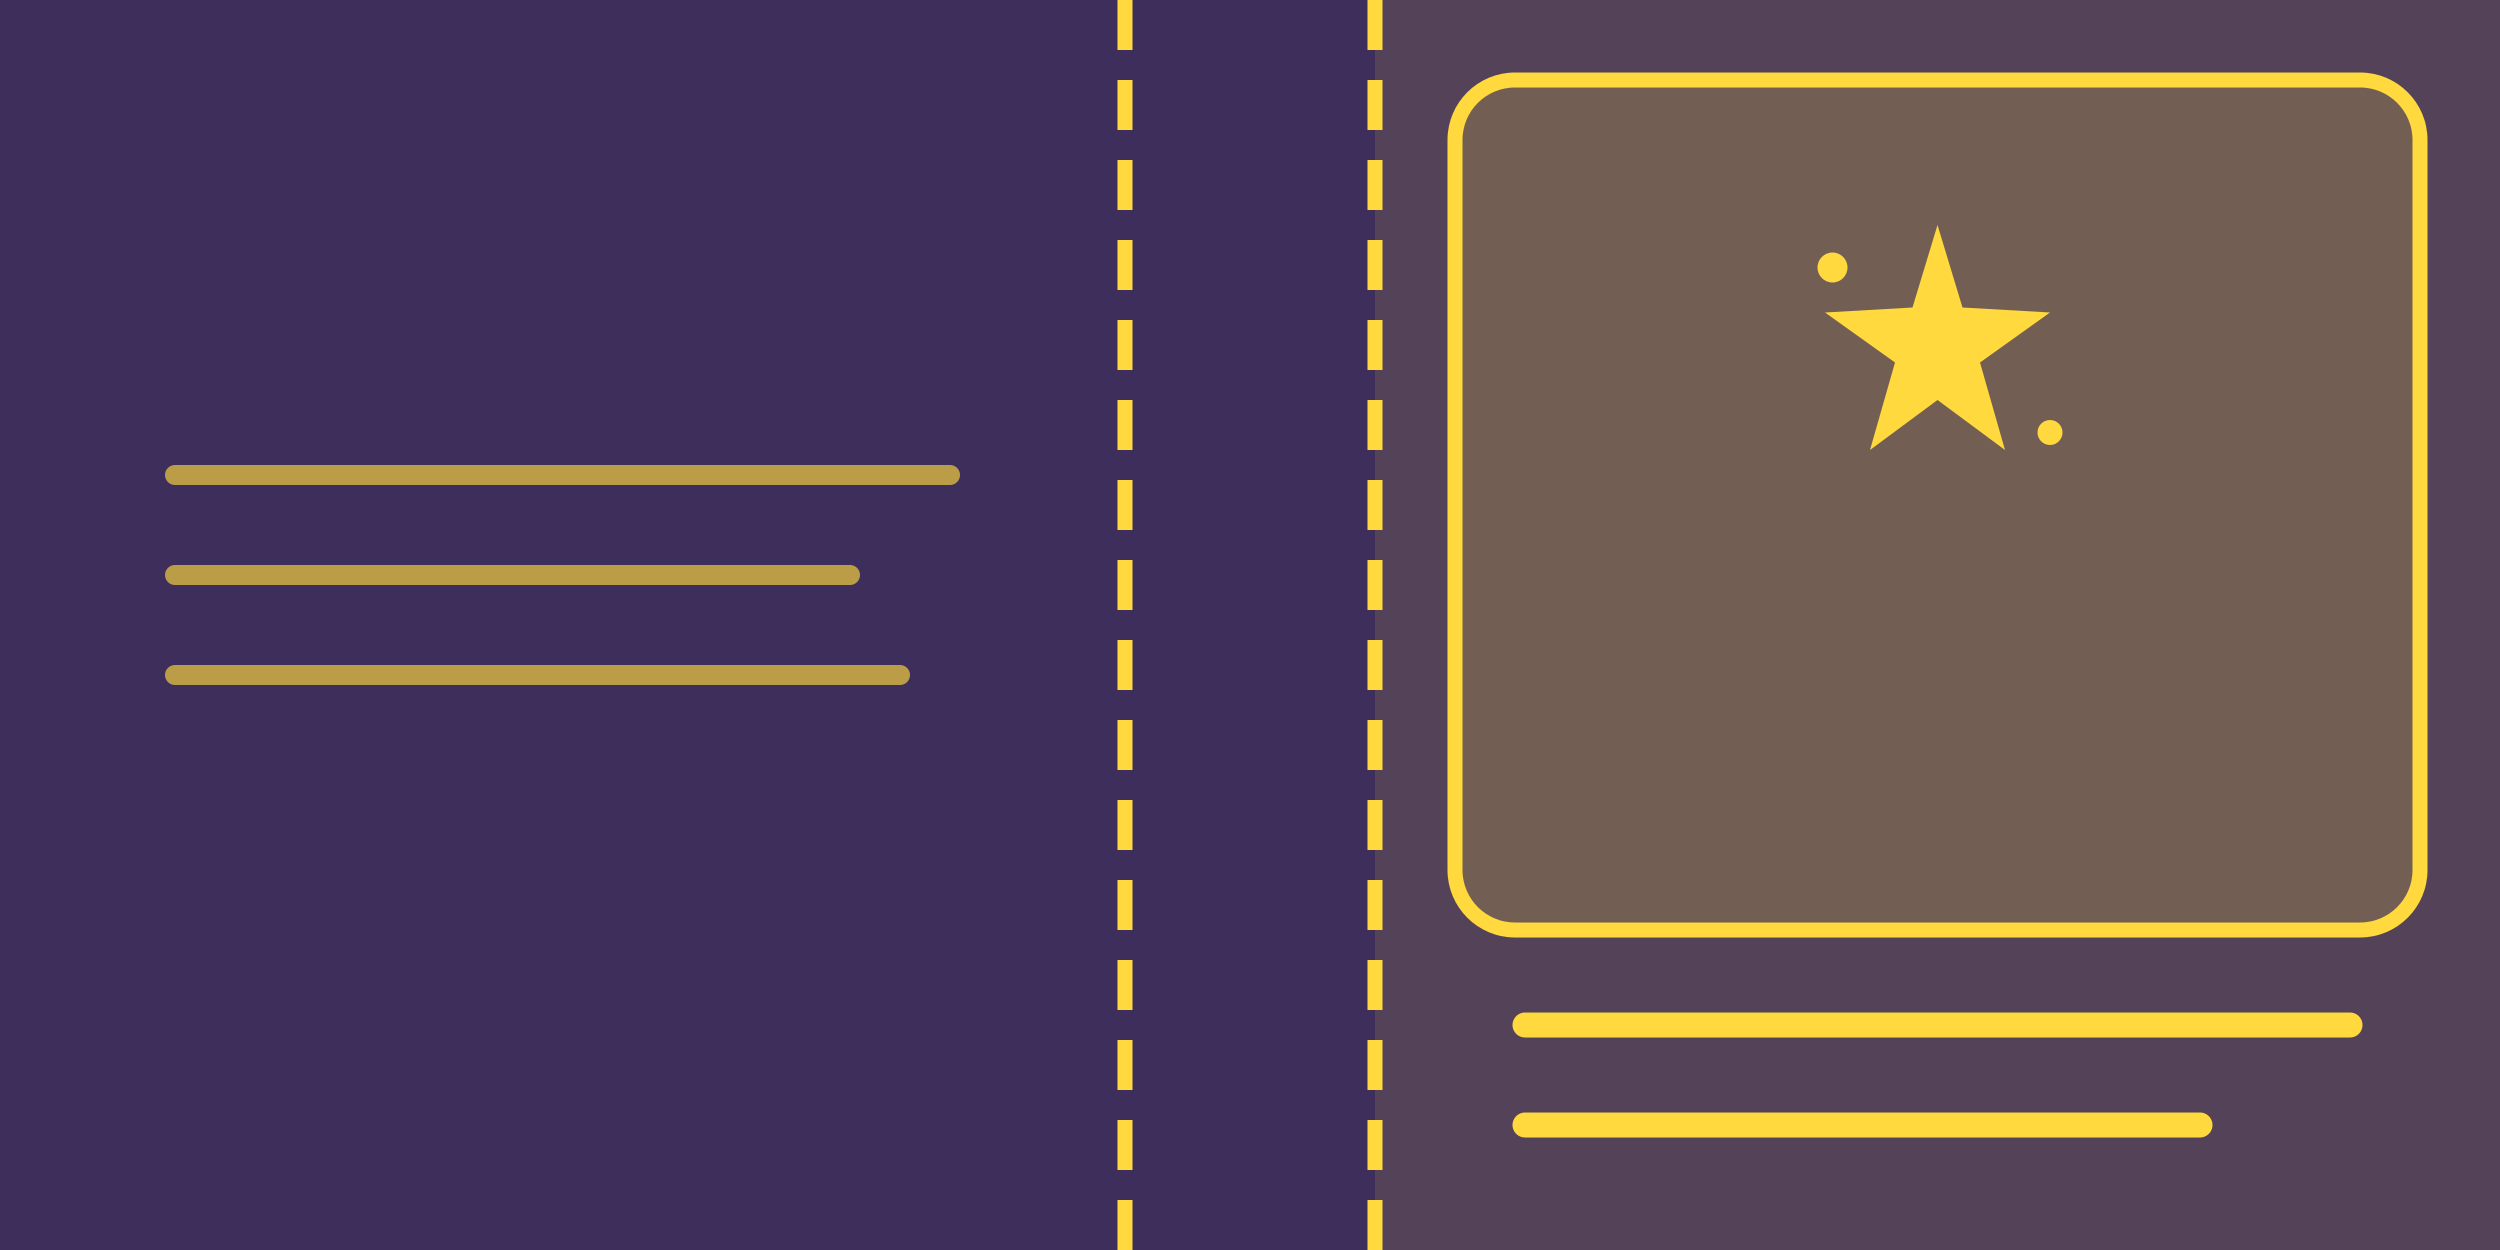
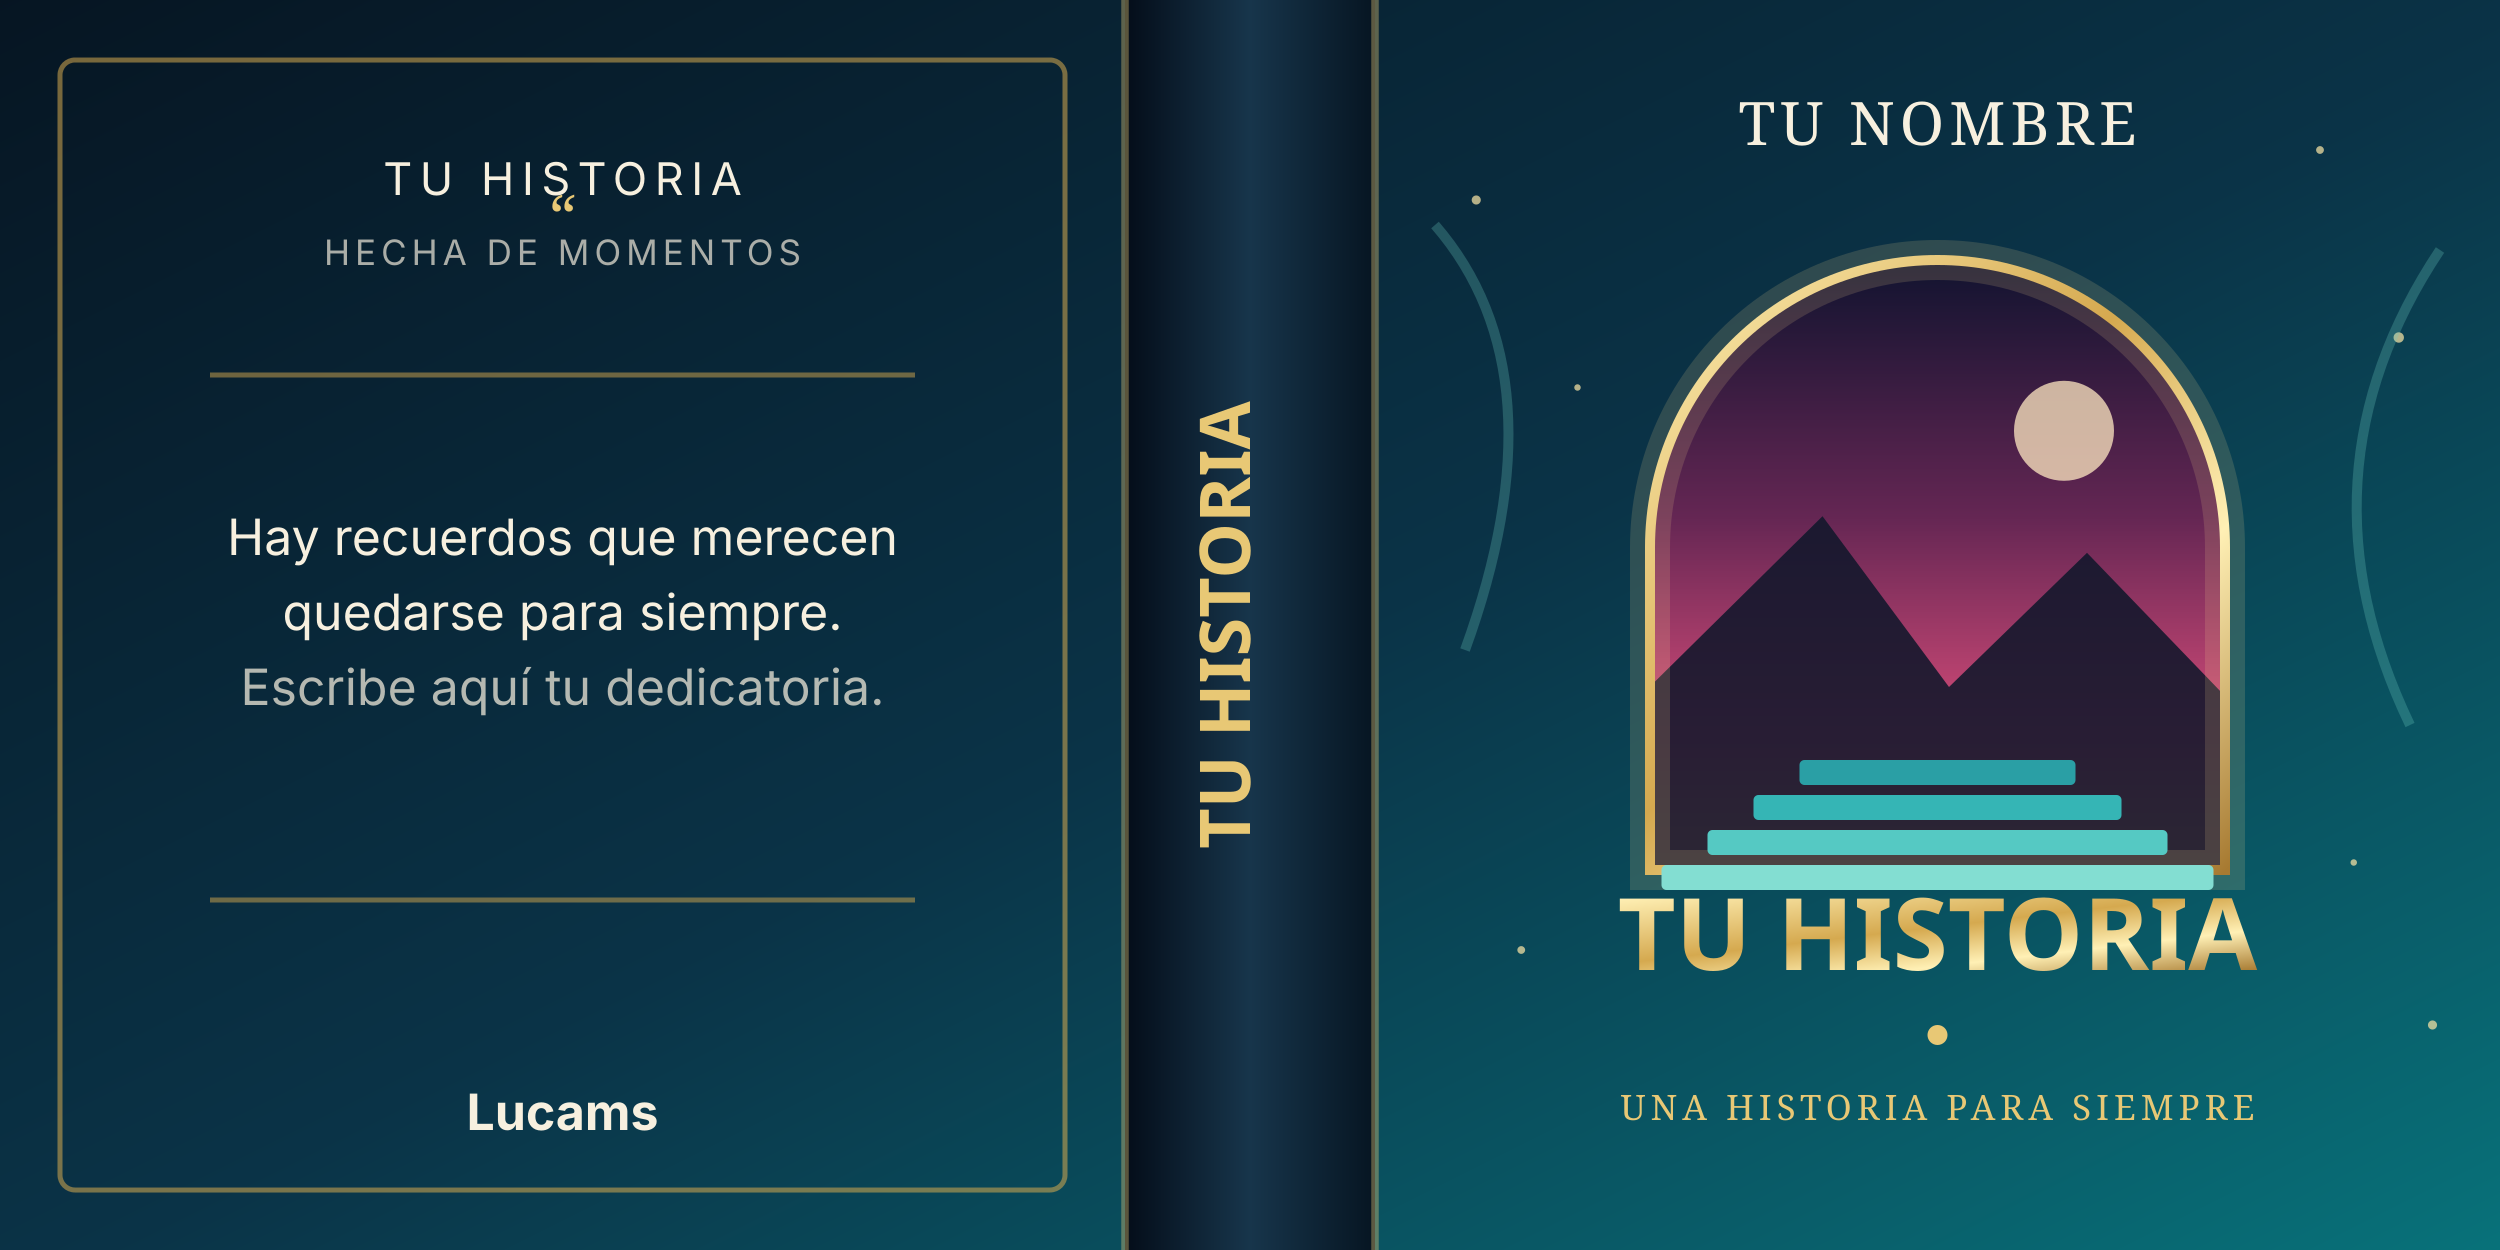
<svg xmlns="http://www.w3.org/2000/svg" width="500" height="250" viewBox="0 0 500 250">
-   <rect width="500" height="250" fill="#3D2E5C" />
-   <rect x="275" width="225" height="250" fill="#FFD93D" fill-opacity=".12" />
-   <path d="M225 0V250M275 0V250" stroke="#FFD93D" stroke-width="3" stroke-dasharray="10 6" />
-   <rect x="291" y="16" width="193" height="170" rx="12" fill="#FFD93D" fill-opacity=".18" stroke="#FFD93D" stroke-width="3" />
-   <g transform="translate(387.5 67.5) scale(0.5)">
-     <path d="M0-45 10-12 45-10 17 10 27 45 0 25-27 45-17 10-45-10-10-12Z" fill="#FFD93D" />
-     <circle cx="-42" cy="-28" r="6" fill="#FFD93D" />
-     <circle cx="45" cy="38" r="5" fill="#FFD93D" />
+   <defs>
+     <linearGradient id="night" x1="0" y1="0" x2="1" y2="1">
+       <stop stop-color="#061522" />
+       <stop offset=".52" stop-color="#0A3347" />
+       <stop offset="1" stop-color="#08727A" />
+     </linearGradient>
+     <linearGradient id="spine" x1="0" y1="0" x2="1" y2="0">
+       <stop stop-color="#040D19" />
+       <stop offset=".5" stop-color="#17354B" />
+       <stop offset="1" stop-color="#061522" />
+     </linearGradient>
+     <linearGradient id="portal" x1="0" y1="0" x2="0" y2="1">
+       <stop stop-color="#10132F" />
+       <stop offset=".42" stop-color="#642653" />
+       <stop offset=".78" stop-color="#D64C79" />
+       <stop offset="1" stop-color="#F3A076" />
+     </linearGradient>
+     <linearGradient id="gold" x1="0" y1="0" x2="1" y2="1">
+       <stop stop-color="#FFF0B5" />
+       <stop offset=".45" stop-color="#D5A94F" />
+       <stop offset=".72" stop-color="#FFF0B5" />
+       <stop offset="1" stop-color="#A77A31" />
+     </linearGradient>
+     <clipPath id="portal-clip">
+       <path d="M330 174V109.5A57.5 57.5 0 0 1 445 109.5V174Z" />
+     </clipPath>
+   </defs>
+   <g clip-path="url(#portal-clip)">
+     <rect x="330" y="52" width="115" height="122" fill="url(#portal)" />
+     <circle cx="412.8" cy="86.16" r="10" fill="#FFE8C2" opacity=".75" />
+     <path d="M320 147.16L364.5 103.24L389.8 137.4L417.4 110.56L455 149.6V174H320Z" fill="#11172B" opacity=".88" />
  </g>
-   <path d="M305 205H470M305 225H440" stroke="#FFD93D" stroke-width="5" stroke-linecap="round" />
-   <path d="M35 95H190M35 115H170M35 135H180" stroke="#FFD93D" stroke-width="4" stroke-linecap="round" opacity=".65" />
+   <path d="M0 0H500V250H0Z M330 174V109.5A57.5 57.5 0 0 1 445 109.5V174Z" fill="url(#night)" fill-rule="evenodd" />
+   <rect x="225" width="50" height="250" fill="url(#spine)" />
+   <path d="M225 0V250M275 0V250" stroke="#E8C875" stroke-opacity=".38" stroke-width="1.5" />
+   <rect x="12" y="12" width="201" height="226" rx="3" fill="none" stroke="#D5A94F" stroke-opacity=".55" stroke-width="1" />
+   <path d="M330 174V109.5A57.5 57.5 0 0 1 445 109.5V174Z" fill="none" stroke="#F3D98B" stroke-opacity=".16" stroke-width="8" />
+   <path d="M330 174V109.5A57.5 57.5 0 0 1 445 109.5V174Z" fill="none" stroke="url(#gold)" stroke-width="2" />
+   <circle cx="295.25" cy="40" r="0.91" fill="#F7E3A4" opacity=".72" />
+   <circle cx="315.5" cy="77.5" r="0.65" fill="#F7E3A4" opacity=".72" />
+   <circle cx="464" cy="30" r="0.78" fill="#F7E3A4" opacity=".72" />
+   <circle cx="479.75" cy="67.5" r="1.04" fill="#F7E3A4" opacity=".72" />
+   <circle cx="304.25" cy="190" r="0.78" fill="#F7E3A4" opacity=".72" />
+   <circle cx="470.75" cy="172.5" r="0.65" fill="#F7E3A4" opacity=".72" />
+   <circle cx="486.5" cy="205" r="0.91" fill="#F7E3A4" opacity=".72" />
+   <path d="M287 45Q313 75 293 130M488 50Q458 95 482 145" fill="none" stroke="#6CC8BD" stroke-opacity=".28" stroke-width="2" />
+   <rect x="359.9" y="152" width="55.2" height="5" rx="1" fill="#2A9FA5" />
+   <rect x="350.7" y="159" width="73.6" height="5" rx="1" fill="#35B5B5" />
+   <rect x="341.5" y="166" width="92" height="5" rx="1" fill="#55C9C3" />
+   <rect x="332.3" y="173" width="110.4" height="5" rx="1" fill="#83DED2" />
+   <g fill="#F7F0DF" text-anchor="middle" font-family="Inter, sans-serif">
+     <text x="112.5" y="39" font-size="9" letter-spacing="1.5">TU HISTORIA</text>
+     <text x="112.5" y="53" font-size="7" fill-opacity=".68" letter-spacing="1">HECHA DE MOMENTOS</text>
+     <text x="112.5" y="226" font-size="10" font-weight="700">Lucams</text>
+   </g>
+   <path d="M42 75H183M42 180H183" stroke="#D5A94F" stroke-opacity=".5" stroke-width="1" />
+   <g fill="#E8C875" text-anchor="middle" font-family="Georgia, serif">
+     <text x="112.5" y="47.5" font-size="12">“</text>
+     <text x="387.5" y="224" font-size="7" letter-spacing="1">UNA HISTORIA PARA SIEMPRE</text>
+   </g>
+   <path d="M371.5 207H403.5" stroke="url(#gold)" stroke-width="1" />
+   <circle cx="387.5" cy="207" r="2" fill="#E8C875" />
+   <g text-anchor="middle">
+     <text x="387.5" y="29" fill="#F7F0DF" font-family="Georgia, serif" font-size="12" letter-spacing="1">TU NOMBRE</text>
+     <text x="387.5" y="194" fill="url(#gold)" font-family="Fredoka, sans-serif" font-size="20" font-weight="700">TU HISTORIA</text>
+     <text transform="translate(250 125) rotate(-90)" fill="#E8C875" font-family="Fredoka, sans-serif" font-size="14" font-weight="700">TU HISTORIA</text>
+     <g fill="#F7F0DF" font-family="Inter, sans-serif" font-size="10">
+       <text x="112.5" y="111">Hay recuerdos que merecen</text>
+       <text x="112.5" y="126">quedarse para siempre.</text>
+       <text x="112.5" y="141" fill-opacity=".72">Escribe aquí tu dedicatoria.</text>
+     </g>
+   </g>
</svg>
